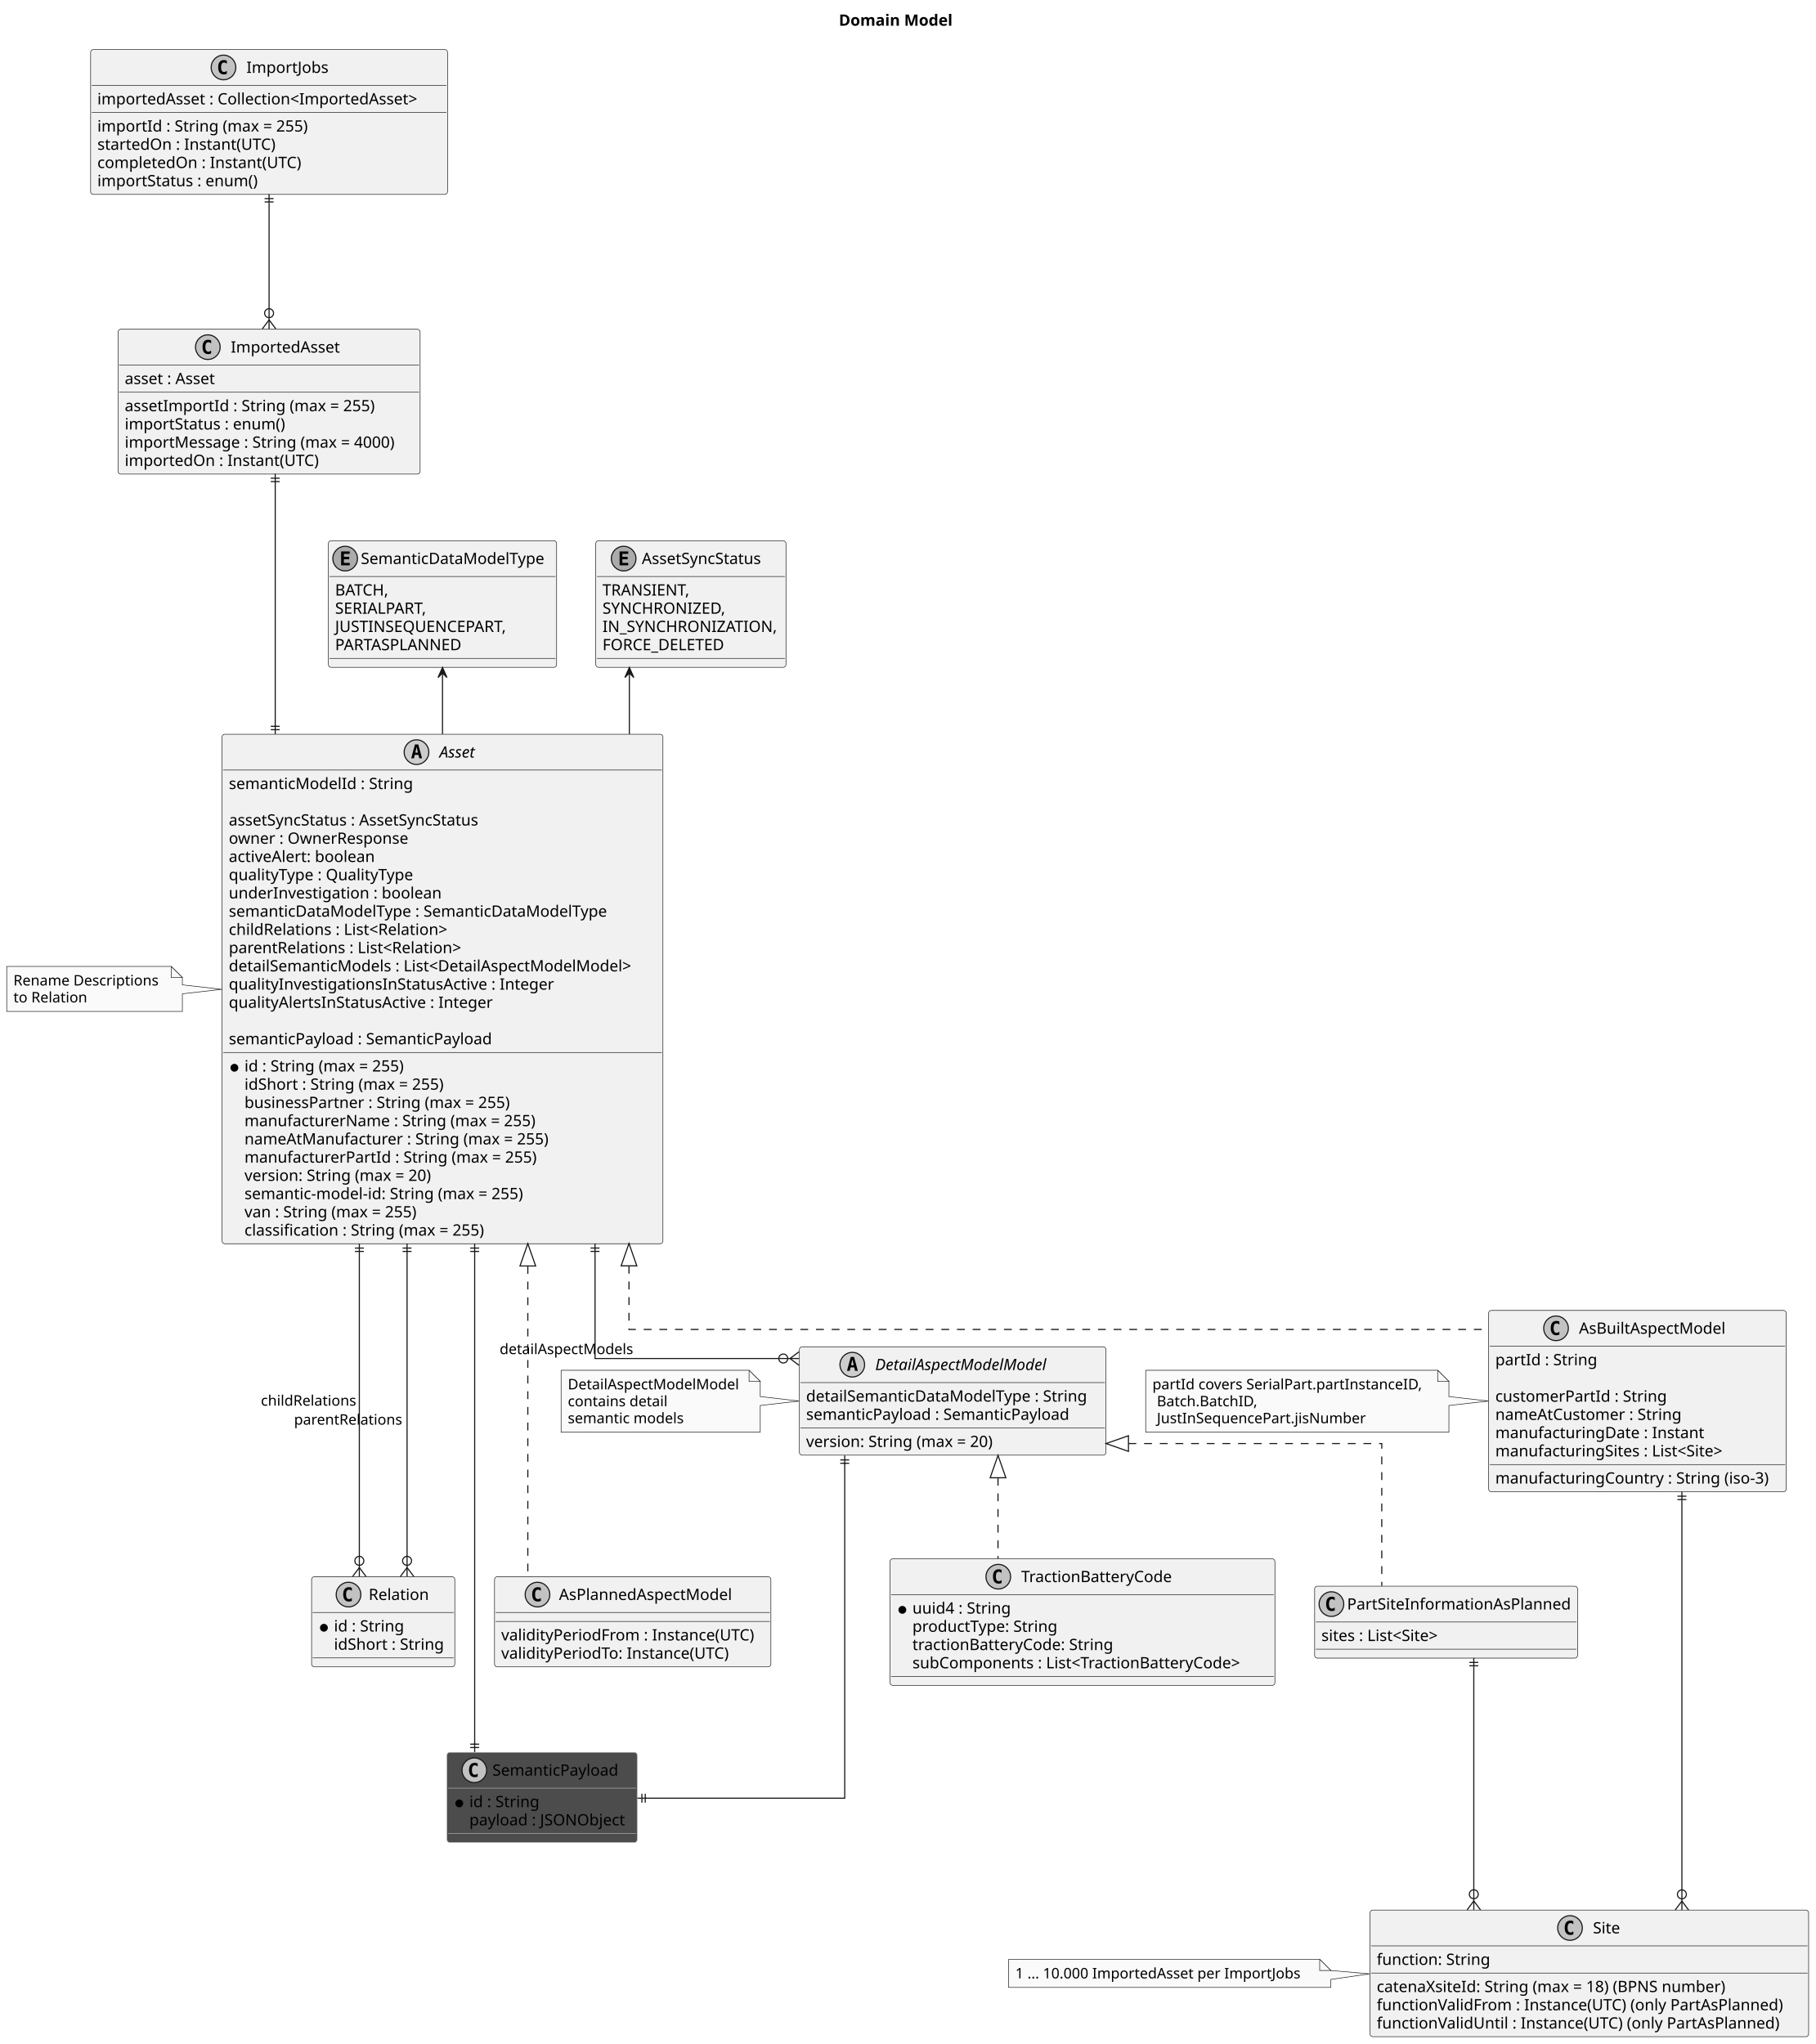
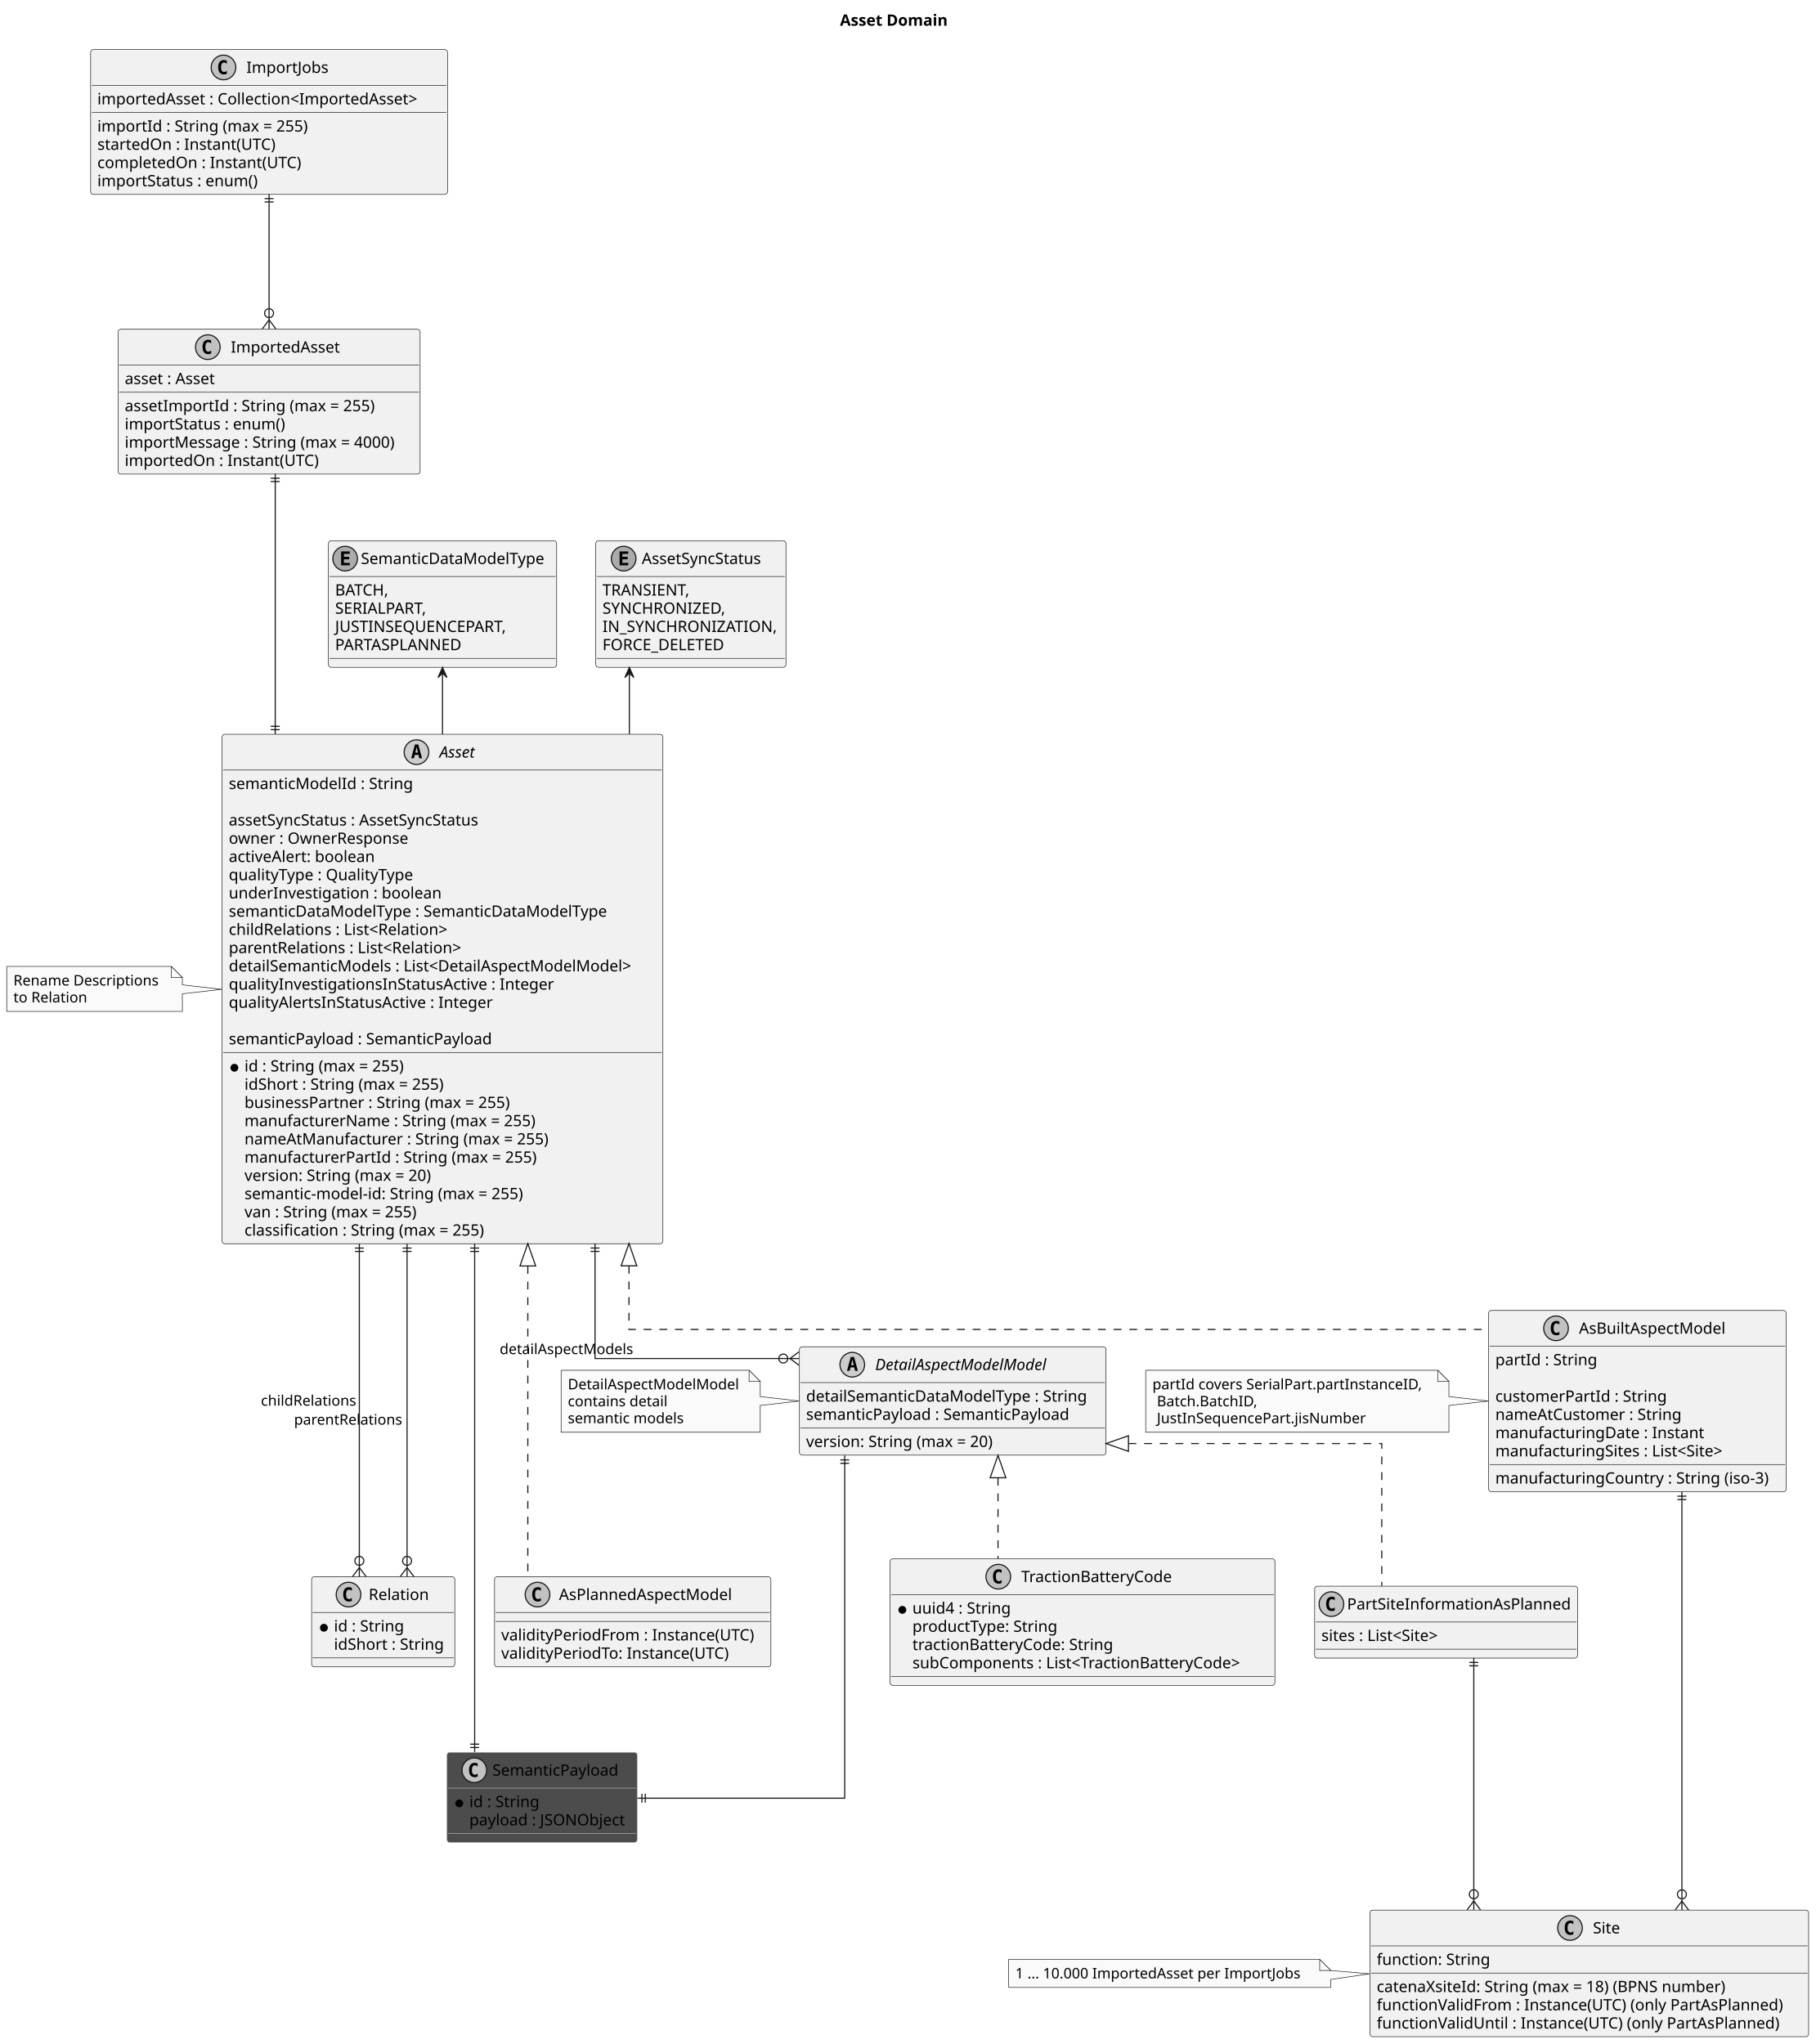
<svg xmlns="http://www.w3.org/2000/svg" contentStyleType="text/css" height="1827px" preserveAspectRatio="none" style="width:1623px;height:1827px;background:#FFFFFF;" version="1.1" viewBox="0 0 1623 1827" width="1623px" zoomAndPan="magnify">
  <defs />
  <g>
-     <text fill="#000000" font-family="Architects daughter" font-size="14" font-weight="bold" lengthAdjust="spacing" textLength="110" x="749.75" y="22.995">Domain Model</text>
+     <text fill="#000000" font-family="Architects daughter" font-size="14" font-weight="bold" lengthAdjust="spacing" textLength="108" x="750.75" y="22.995">Asset Domain</text>
    <g id="elem_ImportJobs">
      <rect codeLine="7" fill="#F1F1F1" height="129.484" id="ImportJobs" rx="2.5" ry="2.5" style="stroke:#181818;stroke-width:0.5;" width="319" x="81" y="44.297" />
      <ellipse cx="199.75" cy="60.297" fill="#C2C2C2" rx="11" ry="11" style="stroke:#181818;stroke-width:1.0;" />
      <path d="M202.719,65.938 Q202.141,66.234 201.5,66.375 Q200.859,66.531 200.156,66.531 Q197.656,66.531 196.328,64.891 Q195.016,63.234 195.016,60.109 Q195.016,56.984 196.328,55.328 Q197.656,53.672 200.156,53.672 Q200.859,53.672 201.5,53.828 Q202.156,53.984 202.719,54.281 L202.719,57 Q202.094,56.422 201.5,56.156 Q200.906,55.875 200.281,55.875 Q198.938,55.875 198.25,56.953 Q197.562,58.016 197.562,60.109 Q197.562,62.203 198.25,63.281 Q198.938,64.344 200.281,64.344 Q200.906,64.344 201.5,64.078 Q202.094,63.797 202.719,63.219 L202.719,65.938 Z " fill="#000000" />
      <text fill="#000000" font-family="Architects daughter" font-size="14" lengthAdjust="spacing" textLength="73" x="220.25" y="65.144">ImportJobs</text>
      <line style="stroke:#181818;stroke-width:0.5;" x1="82" x2="399" y1="76.297" y2="76.297" />
      <text fill="#000000" font-family="Architects daughter" font-size="14" lengthAdjust="spacing" textLength="307" x="87" y="93.292">importedAsset : Collection&lt;ImportedAsset&gt;</text>
      <line style="stroke:#181818;stroke-width:0.5;" x1="82" x2="399" y1="100.594" y2="100.594" />
      <text fill="#000000" font-family="Architects daughter" font-size="14" lengthAdjust="spacing" textLength="198" x="87" y="117.589">importId : String (max = 255)</text>
      <text fill="#000000" font-family="Architects daughter" font-size="14" lengthAdjust="spacing" textLength="168" x="87" y="133.886">startedOn : Instant(UTC)</text>
      <text fill="#000000" font-family="Architects daughter" font-size="14" lengthAdjust="spacing" textLength="193" x="87" y="150.183">completedOn : Instant(UTC)</text>
      <text fill="#000000" font-family="Architects daughter" font-size="14" lengthAdjust="spacing" textLength="151" x="87" y="166.48">importStatus : enum()</text>
    </g>
    <g id="elem_ImportedAsset">
      <rect codeLine="15" fill="#F1F1F1" height="129.484" id="ImportedAsset" rx="2.5" ry="2.5" style="stroke:#181818;stroke-width:0.5;" width="270" x="105.5" y="294.297" />
      <ellipse cx="185.75" cy="310.297" fill="#C2C2C2" rx="11" ry="11" style="stroke:#181818;stroke-width:1.0;" />
      <path d="M188.719,315.938 Q188.141,316.234 187.5,316.375 Q186.859,316.531 186.156,316.531 Q183.656,316.531 182.328,314.891 Q181.016,313.234 181.016,310.109 Q181.016,306.984 182.328,305.328 Q183.656,303.672 186.156,303.672 Q186.859,303.672 187.5,303.828 Q188.156,303.984 188.719,304.281 L188.719,307 Q188.094,306.422 187.5,306.156 Q186.906,305.875 186.281,305.875 Q184.938,305.875 184.25,306.953 Q183.562,308.016 183.562,310.109 Q183.562,312.203 184.25,313.281 Q184.938,314.344 186.281,314.344 Q186.906,314.344 187.5,314.078 Q188.094,313.797 188.719,313.219 L188.719,315.938 Z " fill="#000000" />
      <text fill="#000000" font-family="Architects daughter" font-size="14" lengthAdjust="spacing" textLength="101" x="206.25" y="315.144">ImportedAsset</text>
      <line style="stroke:#181818;stroke-width:0.5;" x1="106.5" x2="374.5" y1="326.297" y2="326.297" />
      <text fill="#000000" font-family="Architects daughter" font-size="14" lengthAdjust="spacing" textLength="90" x="111.5" y="343.292">asset : Asset</text>
      <line style="stroke:#181818;stroke-width:0.5;" x1="106.5" x2="374.5" y1="350.594" y2="350.594" />
      <text fill="#000000" font-family="Architects daughter" font-size="14" lengthAdjust="spacing" textLength="236" x="111.5" y="367.589">assetImportId : String (max = 255)</text>
      <text fill="#000000" font-family="Architects daughter" font-size="14" lengthAdjust="spacing" textLength="151" x="111.5" y="383.886">importStatus : enum()</text>
      <text fill="#000000" font-family="Architects daughter" font-size="14" lengthAdjust="spacing" textLength="258" x="111.5" y="400.183">importMessage : String (max = 4000)</text>
      <text fill="#000000" font-family="Architects daughter" font-size="14" lengthAdjust="spacing" textLength="181" x="111.5" y="416.479">importedOn : Instant(UTC)</text>
    </g>
    <g id="elem_Asset">
      <rect codeLine="24" fill="#F1F1F1" height="455.422" id="Asset" rx="2.5" ry="2.5" style="stroke:#181818;stroke-width:0.5;" width="394" x="198.5" y="656.297" />
      <ellipse cx="372.25" cy="672.297" fill="#CDCDCD" rx="11" ry="11" style="stroke:#181818;stroke-width:1.0;" />
      <path d="M372.359,667.641 L371.203,672.719 L373.531,672.719 L372.359,667.641 Z M370.875,665.406 L373.859,665.406 L377.219,677.797 L374.766,677.797 L374,674.734 L370.719,674.734 L369.969,677.797 L367.531,677.797 L370.875,665.406 Z " fill="#000000" />
      <text fill="#000000" font-family="Architects daughter" font-size="14" font-style="italic" lengthAdjust="spacing" textLength="38" x="392.75" y="677.144">Asset</text>
      <line style="stroke:#181818;stroke-width:0.5;" x1="199.5" x2="591.5" y1="688.297" y2="688.297" />
      <text fill="#000000" font-family="Architects daughter" font-size="14" lengthAdjust="spacing" textLength="170" x="204.5" y="705.292">semanticModelId : String</text>
      <text fill="#000000" font-family="Architects daughter" font-size="14" lengthAdjust="spacing" textLength="4" x="204.5" y="721.589"> </text>
      <text fill="#000000" font-family="Architects daughter" font-size="14" lengthAdjust="spacing" textLength="244" x="204.5" y="737.886">assetSyncStatus : AssetSyncStatus</text>
      <text fill="#000000" font-family="Architects daughter" font-size="14" lengthAdjust="spacing" textLength="172" x="204.5" y="754.183">owner : OwnerResponse</text>
      <text fill="#000000" font-family="Architects daughter" font-size="14" lengthAdjust="spacing" textLength="136" x="204.5" y="770.48">activeAlert: boolean</text>
      <text fill="#000000" font-family="Architects daughter" font-size="14" lengthAdjust="spacing" textLength="171" x="204.5" y="786.776">qualityType : QualityType</text>
      <text fill="#000000" font-family="Architects daughter" font-size="14" lengthAdjust="spacing" textLength="197" x="204.5" y="803.073">underInvestigation : boolean</text>
      <text fill="#000000" font-family="Architects daughter" font-size="14" lengthAdjust="spacing" textLength="356" x="204.5" y="819.37">semanticDataModelType : SemanticDataModelType</text>
      <text fill="#000000" font-family="Architects daughter" font-size="14" lengthAdjust="spacing" textLength="212" x="204.5" y="835.667">childRelations : List&lt;Relation&gt;</text>
      <text fill="#000000" font-family="Architects daughter" font-size="14" lengthAdjust="spacing" textLength="225" x="204.5" y="851.964">parentRelations : List&lt;Relation&gt;</text>
      <text fill="#000000" font-family="Architects daughter" font-size="14" lengthAdjust="spacing" textLength="382" x="204.5" y="868.261">detailSemanticModels : List&lt;DetailAspectModelModel&gt;</text>
      <text fill="#000000" font-family="Architects daughter" font-size="14" lengthAdjust="spacing" textLength="298" x="204.5" y="884.558">qualityInvestigationsInStatusActive : Integer</text>
      <text fill="#000000" font-family="Architects daughter" font-size="14" lengthAdjust="spacing" textLength="242" x="204.5" y="900.855">qualityAlertsInStatusActive : Integer</text>
      <text fill="#000000" font-family="Architects daughter" font-size="14" lengthAdjust="spacing" textLength="4" x="204.5" y="917.151"> </text>
      <text fill="#000000" font-family="Architects daughter" font-size="14" lengthAdjust="spacing" textLength="246" x="204.5" y="933.448">semanticPayload : SemanticPayload</text>
      <line style="stroke:#181818;stroke-width:0.5;" x1="199.5" x2="591.5" y1="940.75" y2="940.75" />
      <ellipse cx="209.5" cy="954.398" fill="#000000" rx="3" ry="3" style="stroke:#000000;stroke-width:1.0;" />
      <text fill="#000000" font-family="Architects daughter" font-size="14" lengthAdjust="spacing" textLength="154" x="218.5" y="957.745">id : String (max = 255)</text>
      <text fill="#000000" font-family="Architects daughter" font-size="14" lengthAdjust="spacing" textLength="191" x="218.5" y="974.042">idShort : String (max = 255)</text>
      <text fill="#000000" font-family="Architects daughter" font-size="14" lengthAdjust="spacing" textLength="259" x="218.5" y="990.339">businessPartner : String  (max = 255)</text>
      <text fill="#000000" font-family="Architects daughter" font-size="14" lengthAdjust="spacing" textLength="278" x="218.5" y="1006.636">manufacturerName : String  (max = 255)</text>
      <text fill="#000000" font-family="Architects daughter" font-size="14" lengthAdjust="spacing" textLength="290" x="218.5" y="1022.933">nameAtManufacturer : String  (max = 255)</text>
      <text fill="#000000" font-family="Architects daughter" font-size="14" lengthAdjust="spacing" textLength="273" x="218.5" y="1039.229">manufacturerPartId : String (max = 255)</text>
      <text fill="#000000" font-family="Architects daughter" font-size="14" lengthAdjust="spacing" textLength="179" x="218.5" y="1055.526">version: String (max = 20)</text>
      <text fill="#000000" font-family="Architects daughter" font-size="14" lengthAdjust="spacing" textLength="266" x="218.5" y="1071.823">semantic-model-id: String (max = 255)</text>
      <text fill="#000000" font-family="Architects daughter" font-size="14" lengthAdjust="spacing" textLength="166" x="218.5" y="1088.12">van : String (max = 255)</text>
      <text fill="#000000" font-family="Architects daughter" font-size="14" lengthAdjust="spacing" textLength="233" x="218.5" y="1104.417">classification : String  (max = 255)</text>
    </g>
    <g id="elem_GMN5">
      <path d="M6,863.797 L6,904.062 A0,0 0 0 0 6,904.062 L163,904.062 A0,0 0 0 0 163,904.062 L163,888.297 L198.33,884.297 L163,880.297 L163,873.797 L153,863.797 L6,863.797 A0,0 0 0 0 6,863.797 " fill="#FAFAFA" style="stroke:#181818;stroke-width:0.5;" />
      <path d="M153,863.797 L153,873.797 L163,873.797 L153,863.797 " fill="#FAFAFA" style="stroke:#181818;stroke-width:0.5;" />
      <text fill="#000000" font-family="Architects daughter" font-size="13" lengthAdjust="spacing" textLength="136" x="12" y="880.864">Rename Descriptions</text>
      <text fill="#000000" font-family="Architects daughter" font-size="13" lengthAdjust="spacing" textLength="68" x="12" y="895.997">to Relation</text>
    </g>
    <g id="elem_DetailAspectModelModel">
      <rect codeLine="58" fill="#F1F1F1" height="96.891" id="DetailAspectModelModel" rx="2.5" ry="2.5" style="stroke:#181818;stroke-width:0.5;" width="274" x="714.5" y="1203.797" />
      <ellipse cx="761.75" cy="1219.797" fill="#CDCDCD" rx="11" ry="11" style="stroke:#181818;stroke-width:1.0;" />
      <path d="M761.859,1215.141 L760.703,1220.219 L763.031,1220.219 L761.859,1215.141 Z M760.375,1212.906 L763.359,1212.906 L766.719,1225.297 L764.266,1225.297 L763.5,1222.234 L760.219,1222.234 L759.469,1225.297 L757.031,1225.297 L760.375,1212.906 Z " fill="#000000" />
      <text fill="#000000" font-family="Architects daughter" font-size="14" font-style="italic" lengthAdjust="spacing" textLength="171" x="782.25" y="1224.644">DetailAspectModelModel</text>
      <line style="stroke:#181818;stroke-width:0.5;" x1="715.5" x2="987.5" y1="1235.797" y2="1235.797" />
      <text fill="#000000" font-family="Architects daughter" font-size="14" lengthAdjust="spacing" textLength="262" x="720.5" y="1252.792">detailSemanticDataModelType : String</text>
      <text fill="#000000" font-family="Architects daughter" font-size="14" lengthAdjust="spacing" textLength="246" x="720.5" y="1269.089">semanticPayload : SemanticPayload</text>
      <line style="stroke:#181818;stroke-width:0.5;" x1="715.5" x2="987.5" y1="1276.391" y2="1276.391" />
      <text fill="#000000" font-family="Architects daughter" font-size="14" lengthAdjust="spacing" textLength="179" x="720.5" y="1293.386">version: String (max = 20)</text>
    </g>
    <g id="elem_GMN9">
      <path d="M501.5,1224.797 L501.5,1280.195 A0,0 0 0 0 501.5,1280.195 L679.5,1280.195 A0,0 0 0 0 679.5,1280.195 L679.5,1256.297 L714.25,1252.297 L679.5,1248.297 L679.5,1234.797 L669.5,1224.797 L501.5,1224.797 A0,0 0 0 0 501.5,1224.797 " fill="#FAFAFA" style="stroke:#181818;stroke-width:0.5;" />
      <path d="M669.5,1224.797 L669.5,1234.797 L679.5,1234.797 L669.5,1224.797 " fill="#FAFAFA" style="stroke:#181818;stroke-width:0.5;" />
      <text fill="#000000" font-family="Architects daughter" font-size="13" lengthAdjust="spacing" textLength="157" x="507.5" y="1241.864">DetailAspectModelModel</text>
      <text fill="#000000" font-family="Architects daughter" font-size="13" lengthAdjust="spacing" textLength="93" x="507.5" y="1256.997">contains detail</text>
      <text fill="#000000" font-family="Architects daughter" font-size="13" lengthAdjust="spacing" textLength="110" x="507.5" y="1272.129">semantic models</text>
    </g>
    <g id="elem_SemanticPayload">
      <rect codeLine="69" fill="#4C4C4C" height="80.594" id="SemanticPayload" rx="2.5" ry="2.5" style="stroke:#B2B2B2;stroke-width:0.5;" width="170" x="399.5" y="1566.297" />
      <ellipse cx="423.95" cy="1582.297" fill="#C2C2C2" rx="11" ry="11" style="stroke:#181818;stroke-width:1.0;" />
      <path d="M426.919,1587.938 Q426.341,1588.234 425.7,1588.375 Q425.059,1588.531 424.356,1588.531 Q421.856,1588.531 420.528,1586.891 Q419.216,1585.234 419.216,1582.109 Q419.216,1578.984 420.528,1577.328 Q421.856,1575.672 424.356,1575.672 Q425.059,1575.672 425.7,1575.828 Q426.356,1575.984 426.919,1576.281 L426.919,1579 Q426.294,1578.422 425.7,1578.156 Q425.106,1577.875 424.481,1577.875 Q423.137,1577.875 422.45,1578.953 Q421.762,1580.016 421.762,1582.109 Q421.762,1584.203 422.45,1585.281 Q423.137,1586.344 424.481,1586.344 Q425.106,1586.344 425.7,1586.078 Q426.294,1585.797 426.919,1585.219 L426.919,1587.938 Z " fill="#000000" />
      <text fill="#000000" font-family="Architects daughter" font-size="14" lengthAdjust="spacing" textLength="117" x="440.05" y="1587.144">SemanticPayload</text>
      <line style="stroke:#B2B2B2;stroke-width:0.5;" x1="400.5" x2="568.5" y1="1598.297" y2="1598.297" />
      <ellipse cx="410.5" cy="1611.945" fill="#000000" rx="3" ry="3" style="stroke:#000000;stroke-width:1.0;" />
      <text fill="#000000" font-family="Architects daughter" font-size="14" lengthAdjust="spacing" textLength="65" x="419.5" y="1615.292">id : String</text>
      <text fill="#000000" font-family="Architects daughter" font-size="14" lengthAdjust="spacing" textLength="144" x="419.5" y="1631.589">payload : JSONObject</text>
      <line style="stroke:#B2B2B2;stroke-width:0.5;" x1="400.5" x2="568.5" y1="1638.891" y2="1638.891" />
    </g>
    <g id="elem_Relation">
      <rect codeLine="74" fill="#F1F1F1" height="80.594" id="Relation" rx="2.5" ry="2.5" style="stroke:#181818;stroke-width:0.5;" width="128" x="278.5" y="1409.297" />
      <ellipse cx="311.5" cy="1425.297" fill="#C2C2C2" rx="11" ry="11" style="stroke:#181818;stroke-width:1.0;" />
      <path d="M314.469,1430.938 Q313.891,1431.234 313.25,1431.375 Q312.609,1431.531 311.906,1431.531 Q309.406,1431.531 308.078,1429.891 Q306.766,1428.234 306.766,1425.109 Q306.766,1421.984 308.078,1420.328 Q309.406,1418.672 311.906,1418.672 Q312.609,1418.672 313.25,1418.828 Q313.906,1418.984 314.469,1419.281 L314.469,1422 Q313.844,1421.422 313.25,1421.156 Q312.656,1420.875 312.031,1420.875 Q310.688,1420.875 310,1421.953 Q309.312,1423.016 309.312,1425.109 Q309.312,1427.203 310,1428.281 Q310.688,1429.344 312.031,1429.344 Q312.656,1429.344 313.25,1429.078 Q313.844,1428.797 314.469,1428.219 L314.469,1430.938 Z " fill="#000000" />
      <text fill="#000000" font-family="Architects daughter" font-size="14" lengthAdjust="spacing" textLength="56" x="329.5" y="1430.144">Relation</text>
      <line style="stroke:#181818;stroke-width:0.5;" x1="279.5" x2="405.5" y1="1441.297" y2="1441.297" />
      <ellipse cx="289.5" cy="1454.945" fill="#000000" rx="3" ry="3" style="stroke:#000000;stroke-width:1.0;" />
      <text fill="#000000" font-family="Architects daughter" font-size="14" lengthAdjust="spacing" textLength="65" x="298.5" y="1458.292">id : String</text>
      <text fill="#000000" font-family="Architects daughter" font-size="14" lengthAdjust="spacing" textLength="102" x="298.5" y="1474.589">idShort : String</text>
      <line style="stroke:#181818;stroke-width:0.5;" x1="279.5" x2="405.5" y1="1481.891" y2="1481.891" />
    </g>
    <g id="elem_SemanticDataModelType">
      <rect codeLine="79" fill="#F1F1F1" height="113.188" id="SemanticDataModelType" rx="2.5" ry="2.5" style="stroke:#181818;stroke-width:0.5;" width="204" x="293.5" y="483.297" />
      <ellipse cx="308.5" cy="499.297" fill="#ABABAB" rx="11" ry="11" style="stroke:#181818;stroke-width:1.0;" />
      <path d="M312.609,505.297 L304.891,505.297 L304.891,492.906 L312.609,492.906 L312.609,495.062 L307.344,495.062 L307.344,497.734 L312.109,497.734 L312.109,499.891 L307.344,499.891 L307.344,503.141 L312.609,503.141 L312.609,505.297 Z " fill="#000000" />
      <text fill="#000000" font-family="Architects daughter" font-size="14" lengthAdjust="spacing" textLength="172" x="322.5" y="504.144">SemanticDataModelType</text>
      <line style="stroke:#181818;stroke-width:0.5;" x1="294.5" x2="496.5" y1="515.297" y2="515.297" />
      <text fill="#000000" font-family="Architects daughter" font-size="14" lengthAdjust="spacing" textLength="52" x="299.5" y="532.292">BATCH,</text>
      <text fill="#000000" font-family="Architects daughter" font-size="14" lengthAdjust="spacing" textLength="88" x="299.5" y="548.589">SERIALPART,</text>
      <text fill="#000000" font-family="Architects daughter" font-size="14" lengthAdjust="spacing" textLength="162" x="299.5" y="564.886">JUSTINSEQUENCEPART,</text>
      <text fill="#000000" font-family="Architects daughter" font-size="14" lengthAdjust="spacing" textLength="120" x="299.5" y="581.183">PARTASPLANNED</text>
      <line style="stroke:#181818;stroke-width:0.5;" x1="294.5" x2="496.5" y1="588.484" y2="588.484" />
    </g>
    <g id="elem_AssetSyncStatus">
      <rect codeLine="86" fill="#F1F1F1" height="113.188" id="AssetSyncStatus" rx="2.5" ry="2.5" style="stroke:#181818;stroke-width:0.5;" width="170" x="532.5" y="483.297" />
      <ellipse cx="557.4" cy="499.297" fill="#ABABAB" rx="11" ry="11" style="stroke:#181818;stroke-width:1.0;" />
      <path d="M561.509,505.297 L553.791,505.297 L553.791,492.906 L561.509,492.906 L561.509,495.062 L556.244,495.062 L556.244,497.734 L561.009,497.734 L561.009,499.891 L556.244,499.891 L556.244,503.141 L561.509,503.141 L561.509,505.297 Z " fill="#000000" />
      <text fill="#000000" font-family="Architects daughter" font-size="14" lengthAdjust="spacing" textLength="116" x="573.6" y="504.144">AssetSyncStatus</text>
      <line style="stroke:#181818;stroke-width:0.5;" x1="533.5" x2="701.5" y1="515.297" y2="515.297" />
      <text fill="#000000" font-family="Architects daughter" font-size="14" lengthAdjust="spacing" textLength="82" x="538.5" y="532.292">TRANSIENT,</text>
      <text fill="#000000" font-family="Architects daughter" font-size="14" lengthAdjust="spacing" textLength="116" x="538.5" y="548.589">SYNCHRONIZED,</text>
      <text fill="#000000" font-family="Architects daughter" font-size="14" lengthAdjust="spacing" textLength="158" x="538.5" y="564.886">IN_SYNCHRONIZATION,</text>
      <text fill="#000000" font-family="Architects daughter" font-size="14" lengthAdjust="spacing" textLength="120" x="538.5" y="581.183">FORCE_DELETED</text>
      <line style="stroke:#181818;stroke-width:0.5;" x1="533.5" x2="701.5" y1="588.484" y2="588.484" />
    </g>
    <g id="elem_AsBuiltAspectModel">
      <rect codeLine="93" fill="#F1F1F1" height="162.078" id="AsBuiltAspectModel" rx="2.5" ry="2.5" style="stroke:#181818;stroke-width:0.5;" width="266" x="1330.5" y="1171.297" />
      <ellipse cx="1390.75" cy="1187.297" fill="#C2C2C2" rx="11" ry="11" style="stroke:#181818;stroke-width:1.0;" />
      <path d="M1393.719,1192.938 Q1393.141,1193.234 1392.5,1193.375 Q1391.859,1193.531 1391.156,1193.531 Q1388.656,1193.531 1387.328,1191.891 Q1386.016,1190.234 1386.016,1187.109 Q1386.016,1183.984 1387.328,1182.328 Q1388.656,1180.672 1391.156,1180.672 Q1391.859,1180.672 1392.5,1180.828 Q1393.156,1180.984 1393.719,1181.281 L1393.719,1184 Q1393.094,1183.422 1392.5,1183.156 Q1391.906,1182.875 1391.281,1182.875 Q1389.938,1182.875 1389.25,1183.953 Q1388.562,1185.016 1388.562,1187.109 Q1388.562,1189.203 1389.25,1190.281 Q1389.938,1191.344 1391.281,1191.344 Q1391.906,1191.344 1392.5,1191.078 Q1393.094,1190.797 1393.719,1190.219 L1393.719,1192.938 Z " fill="#000000" />
      <text fill="#000000" font-family="Architects daughter" font-size="14" lengthAdjust="spacing" textLength="137" x="1411.25" y="1192.144">AsBuiltAspectModel</text>
      <line style="stroke:#181818;stroke-width:0.5;" x1="1331.5" x2="1595.5" y1="1203.297" y2="1203.297" />
      <text fill="#000000" font-family="Architects daughter" font-size="14" lengthAdjust="spacing" textLength="92" x="1336.5" y="1220.292">partId : String</text>
      <text fill="#000000" font-family="Architects daughter" font-size="14" lengthAdjust="spacing" textLength="4" x="1336.5" y="1236.589"> </text>
      <text fill="#000000" font-family="Architects daughter" font-size="14" lengthAdjust="spacing" textLength="158" x="1336.5" y="1252.886">customerPartId : String</text>
      <text fill="#000000" font-family="Architects daughter" font-size="14" lengthAdjust="spacing" textLength="174" x="1336.5" y="1269.183">nameAtCustomer : String</text>
      <text fill="#000000" font-family="Architects daughter" font-size="14" lengthAdjust="spacing" textLength="192" x="1336.5" y="1285.479">manufacturingDate : Instant</text>
      <text fill="#000000" font-family="Architects daughter" font-size="14" lengthAdjust="spacing" textLength="219" x="1336.5" y="1301.776">manufacturingSites : List&lt;Site&gt;</text>
      <line style="stroke:#181818;stroke-width:0.5;" x1="1331.5" x2="1595.5" y1="1309.078" y2="1309.078" />
      <text fill="#000000" font-family="Architects daughter" font-size="14" lengthAdjust="spacing" textLength="254" x="1336.5" y="1326.073">manufacturingCountry : String (iso-3)</text>
    </g>
    <g id="elem_GMN17">
      <path d="M1024,1224.797 L1024,1280.195 A0,0 0 0 0 1024,1280.195 L1295,1280.195 A0,0 0 0 0 1295,1280.195 L1295,1256.297 L1330.31,1252.297 L1295,1248.297 L1295,1234.797 L1285,1224.797 L1024,1224.797 A0,0 0 0 0 1024,1224.797 " fill="#FAFAFA" style="stroke:#181818;stroke-width:0.5;" />
      <path d="M1285,1224.797 L1285,1234.797 L1295,1234.797 L1285,1224.797 " fill="#FAFAFA" style="stroke:#181818;stroke-width:0.5;" />
      <text fill="#000000" font-family="Architects daughter" font-size="13" lengthAdjust="spacing" textLength="250" x="1030" y="1241.864">partId covers SerialPart.partInstanceID,</text>
      <text fill="#000000" font-family="Architects daughter" font-size="13" lengthAdjust="spacing" textLength="95" x="1034" y="1256.997">Batch.BatchID,</text>
      <text fill="#000000" font-family="Architects daughter" font-size="13" lengthAdjust="spacing" textLength="193" x="1034" y="1272.129">JustInSequencePart.jisNumber</text>
    </g>
    <g id="elem_TractionBatteryCode">
      <rect codeLine="109" fill="#F1F1F1" height="113.188" id="TractionBatteryCode" rx="2.5" ry="2.5" style="stroke:#181818;stroke-width:0.5;" width="344" x="795.5" y="1393.297" />
      <ellipse cx="892.25" cy="1409.297" fill="#C2C2C2" rx="11" ry="11" style="stroke:#181818;stroke-width:1.0;" />
      <path d="M895.219,1414.938 Q894.641,1415.234 894,1415.375 Q893.359,1415.531 892.656,1415.531 Q890.156,1415.531 888.828,1413.891 Q887.516,1412.234 887.516,1409.109 Q887.516,1405.984 888.828,1404.328 Q890.156,1402.672 892.656,1402.672 Q893.359,1402.672 894,1402.828 Q894.656,1402.984 895.219,1403.281 L895.219,1406 Q894.594,1405.422 894,1405.156 Q893.406,1404.875 892.781,1404.875 Q891.438,1404.875 890.75,1405.953 Q890.062,1407.016 890.062,1409.109 Q890.062,1411.203 890.75,1412.281 Q891.438,1413.344 892.781,1413.344 Q893.406,1413.344 894,1413.078 Q894.594,1412.797 895.219,1412.219 L895.219,1414.938 Z " fill="#000000" />
      <text fill="#000000" font-family="Architects daughter" font-size="14" lengthAdjust="spacing" textLength="142" x="912.75" y="1414.144">TractionBatteryCode</text>
      <line style="stroke:#181818;stroke-width:0.5;" x1="796.5" x2="1138.5" y1="1425.297" y2="1425.297" />
      <ellipse cx="806.5" cy="1438.945" fill="#000000" rx="3" ry="3" style="stroke:#000000;stroke-width:1.0;" />
      <text fill="#000000" font-family="Architects daughter" font-size="14" lengthAdjust="spacing" textLength="92" x="815.5" y="1442.292">uuid4 : String</text>
      <text fill="#000000" font-family="Architects daughter" font-size="14" lengthAdjust="spacing" textLength="137" x="815.5" y="1458.589">productType: String</text>
      <text fill="#000000" font-family="Architects daughter" font-size="14" lengthAdjust="spacing" textLength="187" x="815.5" y="1474.886">tractionBatteryCode: String</text>
      <text fill="#000000" font-family="Architects daughter" font-size="14" lengthAdjust="spacing" textLength="318" x="815.5" y="1491.183">subComponents : List&lt;TractionBatteryCode&gt;</text>
      <line style="stroke:#181818;stroke-width:0.5;" x1="796.5" x2="1138.5" y1="1498.484" y2="1498.484" />
    </g>
    <g id="elem_AsPlannedAspectModel">
      <rect codeLine="116" fill="#F1F1F1" height="80.594" id="AsPlannedAspectModel" rx="2.5" ry="2.5" style="stroke:#181818;stroke-width:0.5;" width="247" x="442" y="1409.297" />
      <ellipse cx="480.4" cy="1425.297" fill="#C2C2C2" rx="11" ry="11" style="stroke:#181818;stroke-width:1.0;" />
      <path d="M483.369,1430.938 Q482.791,1431.234 482.15,1431.375 Q481.509,1431.531 480.806,1431.531 Q478.306,1431.531 476.978,1429.891 Q475.666,1428.234 475.666,1425.109 Q475.666,1421.984 476.978,1420.328 Q478.306,1418.672 480.806,1418.672 Q481.509,1418.672 482.15,1418.828 Q482.806,1418.984 483.369,1419.281 L483.369,1422 Q482.744,1421.422 482.15,1421.156 Q481.556,1420.875 480.931,1420.875 Q479.587,1420.875 478.9,1421.953 Q478.212,1423.016 478.212,1425.109 Q478.212,1427.203 478.9,1428.281 Q479.587,1429.344 480.931,1429.344 Q481.556,1429.344 482.15,1429.078 Q482.744,1428.797 483.369,1428.219 L483.369,1430.938 Z " fill="#000000" />
      <text fill="#000000" font-family="Architects daughter" font-size="14" lengthAdjust="spacing" textLength="163" x="499.6" y="1430.144">AsPlannedAspectModel</text>
      <line style="stroke:#181818;stroke-width:0.5;" x1="443" x2="688" y1="1441.297" y2="1441.297" />
      <line style="stroke:#181818;stroke-width:0.5;" x1="443" x2="688" y1="1449.297" y2="1449.297" />
      <text fill="#000000" font-family="Architects daughter" font-size="14" lengthAdjust="spacing" textLength="235" x="448" y="1466.292">validityPeriodFrom : Instance(UTC)</text>
      <text fill="#000000" font-family="Architects daughter" font-size="14" lengthAdjust="spacing" textLength="214" x="448" y="1482.589">validityPeriodTo: Instance(UTC)</text>
    </g>
    <g id="elem_PartSiteInformationAsPlanned">
      <rect codeLine="121" fill="#F1F1F1" height="64.297" id="PartSiteInformationAsPlanned" rx="2.5" ry="2.5" style="stroke:#181818;stroke-width:0.5;" width="235" x="1175" y="1417.797" />
      <ellipse cx="1190" cy="1433.797" fill="#C2C2C2" rx="11" ry="11" style="stroke:#181818;stroke-width:1.0;" />
      <path d="M1192.969,1439.438 Q1192.391,1439.734 1191.75,1439.875 Q1191.109,1440.031 1190.406,1440.031 Q1187.906,1440.031 1186.578,1438.391 Q1185.266,1436.734 1185.266,1433.609 Q1185.266,1430.484 1186.578,1428.828 Q1187.906,1427.172 1190.406,1427.172 Q1191.109,1427.172 1191.75,1427.328 Q1192.406,1427.484 1192.969,1427.781 L1192.969,1430.5 Q1192.344,1429.922 1191.75,1429.656 Q1191.156,1429.375 1190.531,1429.375 Q1189.188,1429.375 1188.5,1430.453 Q1187.812,1431.516 1187.812,1433.609 Q1187.812,1435.703 1188.5,1436.781 Q1189.188,1437.844 1190.531,1437.844 Q1191.156,1437.844 1191.75,1437.578 Q1192.344,1437.297 1192.969,1436.719 L1192.969,1439.438 Z " fill="#000000" />
      <text fill="#000000" font-family="Architects daughter" font-size="14" lengthAdjust="spacing" textLength="203" x="1204" y="1438.644">PartSiteInformationAsPlanned</text>
      <line style="stroke:#181818;stroke-width:0.5;" x1="1176" x2="1409" y1="1449.797" y2="1449.797" />
      <text fill="#000000" font-family="Architects daughter" font-size="14" lengthAdjust="spacing" textLength="119" x="1181" y="1466.792">sites : List&lt;Site&gt;</text>
      <line style="stroke:#181818;stroke-width:0.5;" x1="1176" x2="1409" y1="1474.094" y2="1474.094" />
    </g>
    <g id="elem_Site">
      <rect codeLine="125" fill="#F1F1F1" height="113.188" id="Site" rx="2.5" ry="2.5" style="stroke:#181818;stroke-width:0.5;" width="392" x="1224.5" y="1707.297" />
      <ellipse cx="1403.25" cy="1723.297" fill="#C2C2C2" rx="11" ry="11" style="stroke:#181818;stroke-width:1.0;" />
      <path d="M1406.219,1728.938 Q1405.641,1729.234 1405,1729.375 Q1404.359,1729.531 1403.656,1729.531 Q1401.156,1729.531 1399.828,1727.891 Q1398.516,1726.234 1398.516,1723.109 Q1398.516,1719.984 1399.828,1718.328 Q1401.156,1716.672 1403.656,1716.672 Q1404.359,1716.672 1405,1716.828 Q1405.656,1716.984 1406.219,1717.281 L1406.219,1720 Q1405.594,1719.422 1405,1719.156 Q1404.406,1718.875 1403.781,1718.875 Q1402.438,1718.875 1401.75,1719.953 Q1401.062,1721.016 1401.062,1723.109 Q1401.062,1725.203 1401.75,1726.281 Q1402.438,1727.344 1403.781,1727.344 Q1404.406,1727.344 1405,1727.078 Q1405.594,1726.797 1406.219,1726.219 L1406.219,1728.938 Z " fill="#000000" />
      <text fill="#000000" font-family="Architects daughter" font-size="14" lengthAdjust="spacing" textLength="26" x="1423.75" y="1728.144">Site</text>
      <line style="stroke:#181818;stroke-width:0.5;" x1="1225.5" x2="1615.5" y1="1739.297" y2="1739.297" />
      <text fill="#000000" font-family="Architects daughter" font-size="14" lengthAdjust="spacing" textLength="105" x="1230.5" y="1756.292">function: String</text>
      <line style="stroke:#181818;stroke-width:0.5;" x1="1225.5" x2="1615.5" y1="1763.594" y2="1763.594" />
      <text fill="#000000" font-family="Architects daughter" font-size="14" lengthAdjust="spacing" textLength="332" x="1230.5" y="1780.589">catenaXsiteId: String (max = 18) (BPNS number)</text>
      <text fill="#000000" font-family="Architects daughter" font-size="14" lengthAdjust="spacing" textLength="380" x="1230.5" y="1796.886">functionValidFrom : Instance(UTC) (only PartAsPlanned)</text>
      <text fill="#000000" font-family="Architects daughter" font-size="14" lengthAdjust="spacing" textLength="375" x="1230.5" y="1813.183">functionValidUntil : Instance(UTC) (only PartAsPlanned)</text>
    </g>
    <g id="elem_GMN26">
      <path d="M901.5,1751.297 L901.5,1776.43 A0,0 0 0 0 901.5,1776.43 L1189.5,1776.43 A0,0 0 0 0 1189.5,1776.43 L1189.5,1769.297 L1224.24,1764.297 L1189.5,1761.297 L1189.5,1761.297 L1179.5,1751.297 L901.5,1751.297 A0,0 0 0 0 901.5,1751.297 " fill="#FAFAFA" style="stroke:#181818;stroke-width:0.5;" />
      <path d="M1179.5,1751.297 L1179.5,1761.297 L1189.5,1761.297 L1179.5,1751.297 " fill="#FAFAFA" style="stroke:#181818;stroke-width:0.5;" />
      <text fill="#000000" font-family="Architects daughter" font-size="13" lengthAdjust="spacing" textLength="267" x="907.5" y="1768.364">1 ... 10.000 ImportedAsset per ImportJobs</text>
    </g>
    <g id="link_ImportedAsset_Asset">
      <path codeLine="133" d="M246,430.437 C246,430.437 246,649.197 246,649.197 " fill="none" id="ImportedAsset-Asset" style="stroke:#181818;stroke-width:1.0;" />
      <line style="stroke:#181818;stroke-width:1.0;" x1="242" x2="250" y1="427.437" y2="427.437" />
      <line style="stroke:#181818;stroke-width:1.0;" x1="242" x2="250" y1="430.437" y2="430.437" />
      <line style="stroke:#181818;stroke-width:1.0;" x1="246" x2="246" y1="431.437" y2="423.437" />
      <line style="stroke:#181818;stroke-width:1.0;" x1="250" x2="242" y1="652.197" y2="652.197" />
      <line style="stroke:#181818;stroke-width:1.0;" x1="250" x2="242" y1="649.197" y2="649.197" />
      <line style="stroke:#181818;stroke-width:1.0;" x1="246" x2="246" y1="648.197" y2="656.197" />
    </g>
    <g id="link_ImportJobs_ImportedAsset">
      <path codeLine="134" d="M240.5,181.507 C240.5,181.507 240.5,285.927 240.5,285.927 " fill="none" id="ImportJobs-ImportedAsset" style="stroke:#181818;stroke-width:1.0;" />
      <line style="stroke:#181818;stroke-width:1.0;" x1="236.5" x2="244.5" y1="177.507" y2="177.507" />
      <line style="stroke:#181818;stroke-width:1.0;" x1="236.5" x2="244.5" y1="180.507" y2="180.507" />
      <line style="stroke:#181818;stroke-width:1.0;" x1="240.5" x2="240.5" y1="181.507" y2="173.507" />
      <line style="stroke:#181818;stroke-width:1.0;" x1="240.5" x2="246.5" y1="285.927" y2="293.927" />
      <line style="stroke:#181818;stroke-width:1.0;" x1="240.5" x2="234.5" y1="285.927" y2="293.927" />
      <line style="stroke:#181818;stroke-width:1.0;" x1="240.5" x2="240.5" y1="285.927" y2="293.927" />
      <ellipse cx="240.5" cy="279.927" fill="none" rx="4" ry="4" style="stroke:#181818;stroke-width:1.0;" />
    </g>
    <g id="link_SemanticDataModelType_Asset">
      <path codeLine="138" d="M395.5,601.597 C395.5,601.597 395.5,656.177 395.5,656.177 " fill="none" id="SemanticDataModelType-backto-Asset" style="stroke:#181818;stroke-width:1.0;" />
      <polygon fill="#181818" points="395.5,596.597,391.5,605.597,395.5,601.597,399.5,605.597,395.5,596.597" style="stroke:#181818;stroke-width:1.0;" />
    </g>
    <g id="link_AssetSyncStatus_Asset">
      <path codeLine="139" d="M562.5,601.597 C562.5,601.597 562.5,656.177 562.5,656.177 " fill="none" id="AssetSyncStatus-backto-Asset" style="stroke:#181818;stroke-width:1.0;" />
      <polygon fill="#181818" points="562.5,596.597,558.5,605.597,562.5,601.597,566.5,605.597,562.5,596.597" style="stroke:#181818;stroke-width:1.0;" />
    </g>
    <g id="link_Asset_AsBuiltAspectModel">
      <path codeLine="140" d="M562.17,1131.457 C562.17,1131.457 562.17,1188.297 562.17,1188.297 C562.17,1188.297 1079.12,1188.297 1330.02,1188.297 " fill="none" id="Asset-backto-AsBuiltAspectModel" style="stroke:#181818;stroke-width:1.0;stroke-dasharray:7.0,7.0;" />
      <polygon fill="none" points="555.17,1131.457,562.17,1111.457,569.17,1131.457,555.17,1131.457" style="stroke:#181818;stroke-width:1.0;" />
    </g>
    <g id="link_Asset_AsPlannedAspectModel">
      <path codeLine="141" d="M471.75,1131.567 C471.75,1131.567 471.75,1409.127 471.75,1409.127 " fill="none" id="Asset-backto-AsPlannedAspectModel" style="stroke:#181818;stroke-width:1.0;stroke-dasharray:7.0,7.0;" />
      <polygon fill="none" points="464.75,1131.567,471.75,1111.567,478.75,1131.567,464.75,1131.567" style="stroke:#181818;stroke-width:1.0;" />
    </g>
    <g id="link_AsBuiltAspectModel_Site">
      <path codeLine="143" d="M1503.25,1341.347 C1503.25,1341.347 1503.25,1699.257 1503.25,1699.257 " fill="none" id="AsBuiltAspectModel-Site" style="stroke:#181818;stroke-width:1.0;" />
      <line style="stroke:#181818;stroke-width:1.0;" x1="1499.25" x2="1507.25" y1="1337.347" y2="1337.347" />
      <line style="stroke:#181818;stroke-width:1.0;" x1="1499.25" x2="1507.25" y1="1340.347" y2="1340.347" />
      <line style="stroke:#181818;stroke-width:1.0;" x1="1503.25" x2="1503.25" y1="1341.347" y2="1333.347" />
      <line style="stroke:#181818;stroke-width:1.0;" x1="1503.25" x2="1509.25" y1="1699.257" y2="1707.257" />
      <line style="stroke:#181818;stroke-width:1.0;" x1="1503.25" x2="1497.25" y1="1699.257" y2="1707.257" />
      <line style="stroke:#181818;stroke-width:1.0;" x1="1503.25" x2="1503.25" y1="1699.257" y2="1707.257" />
      <ellipse cx="1503.25" cy="1693.257" fill="none" rx="4" ry="4" style="stroke:#181818;stroke-width:1.0;" />
    </g>
    <g id="link_PartSiteInformationAsPlanned_Site">
      <path codeLine="144" d="M1317.25,1489.927 C1317.25,1489.927 1317.25,1699.147 1317.25,1699.147 " fill="none" id="PartSiteInformationAsPlanned-Site" style="stroke:#181818;stroke-width:1.0;" />
      <line style="stroke:#181818;stroke-width:1.0;" x1="1313.25" x2="1321.25" y1="1485.927" y2="1485.927" />
      <line style="stroke:#181818;stroke-width:1.0;" x1="1313.25" x2="1321.25" y1="1488.927" y2="1488.927" />
      <line style="stroke:#181818;stroke-width:1.0;" x1="1317.25" x2="1317.25" y1="1489.927" y2="1481.927" />
      <line style="stroke:#181818;stroke-width:1.0;" x1="1317.25" x2="1323.25" y1="1699.147" y2="1707.147" />
      <line style="stroke:#181818;stroke-width:1.0;" x1="1317.25" x2="1311.25" y1="1699.147" y2="1707.147" />
      <line style="stroke:#181818;stroke-width:1.0;" x1="1317.25" x2="1317.25" y1="1699.147" y2="1707.147" />
      <ellipse cx="1317.25" cy="1693.147" fill="none" rx="4" ry="4" style="stroke:#181818;stroke-width:1.0;" />
    </g>
    <g id="link_Asset_Relation">
      <path codeLine="146" d="M321.17,1119.567 C321.17,1119.567 321.17,1401.127 321.17,1401.127 " fill="none" id="Asset-Relation" style="stroke:#181818;stroke-width:1.0;" />
      <line style="stroke:#181818;stroke-width:1.0;" x1="317.17" x2="325.17" y1="1115.567" y2="1115.567" />
      <line style="stroke:#181818;stroke-width:1.0;" x1="317.17" x2="325.17" y1="1118.567" y2="1118.567" />
      <line style="stroke:#181818;stroke-width:1.0;" x1="321.17" x2="321.17" y1="1119.567" y2="1111.567" />
      <line style="stroke:#181818;stroke-width:1.0;" x1="321.17" x2="327.17" y1="1401.127" y2="1409.127" />
      <line style="stroke:#181818;stroke-width:1.0;" x1="321.17" x2="315.17" y1="1401.127" y2="1409.127" />
      <line style="stroke:#181818;stroke-width:1.0;" x1="321.17" x2="321.17" y1="1401.127" y2="1409.127" />
      <ellipse cx="321.17" cy="1395.127" fill="none" rx="4" ry="4" style="stroke:#181818;stroke-width:1.0;" />
      <text fill="#000000" font-family="Architects daughter" font-size="13" lengthAdjust="spacing" textLength="87" x="233.17" y="1256.414">childRelations</text>
    </g>
    <g id="link_Asset_Relation">
      <path codeLine="147" d="M363.83,1119.567 C363.83,1119.567 363.83,1401.127 363.83,1401.127 " fill="none" id="Asset-Relation-1" style="stroke:#181818;stroke-width:1.0;" />
      <line style="stroke:#181818;stroke-width:1.0;" x1="359.83" x2="367.83" y1="1115.567" y2="1115.567" />
      <line style="stroke:#181818;stroke-width:1.0;" x1="359.83" x2="367.83" y1="1118.567" y2="1118.567" />
      <line style="stroke:#181818;stroke-width:1.0;" x1="363.83" x2="363.83" y1="1119.567" y2="1111.567" />
      <line style="stroke:#181818;stroke-width:1.0;" x1="363.83" x2="369.83" y1="1401.127" y2="1409.127" />
      <line style="stroke:#181818;stroke-width:1.0;" x1="363.83" x2="357.83" y1="1401.127" y2="1409.127" />
      <line style="stroke:#181818;stroke-width:1.0;" x1="363.83" x2="363.83" y1="1401.127" y2="1409.127" />
      <ellipse cx="363.83" cy="1395.127" fill="none" rx="4" ry="4" style="stroke:#181818;stroke-width:1.0;" />
      <text fill="#000000" font-family="Architects daughter" font-size="13" lengthAdjust="spacing" textLength="100" x="262.83" y="1273.414">parentRelations</text>
    </g>
    <g id="link_Asset_DetailAspectModelModel">
      <path codeLine="148" d="M531.83,1119.537 C531.83,1119.537 531.83,1214.297 531.83,1214.297 C531.83,1214.297 706.08,1214.297 706.08,1214.297 " fill="none" id="Asset-DetailAspectModelModel" style="stroke:#181818;stroke-width:1.0;" />
      <line style="stroke:#181818;stroke-width:1.0;" x1="527.83" x2="535.83" y1="1115.537" y2="1115.537" />
      <line style="stroke:#181818;stroke-width:1.0;" x1="527.83" x2="535.83" y1="1118.537" y2="1118.537" />
      <line style="stroke:#181818;stroke-width:1.0;" x1="531.83" x2="531.83" y1="1119.537" y2="1111.537" />
      <line style="stroke:#181818;stroke-width:1.0;" x1="706.08" x2="714.08" y1="1214.297" y2="1208.297" />
      <line style="stroke:#181818;stroke-width:1.0;" x1="706.08" x2="714.08" y1="1214.297" y2="1220.297" />
      <line style="stroke:#181818;stroke-width:1.0;" x1="706.08" x2="714.08" y1="1214.297" y2="1214.297" />
      <ellipse cx="700.08" cy="1214.297" fill="none" rx="4" ry="4" style="stroke:#181818;stroke-width:1.0;" />
      <text fill="#000000" font-family="Architects daughter" font-size="13" lengthAdjust="spacing" textLength="124" x="446.58" y="1210.364">detailAspectModels</text>
    </g>
    <g id="link_DetailAspectModelModel_TractionBatteryCode">
      <path codeLine="149" d="M892,1320.867 C892,1320.867 892,1393.007 892,1393.007 " fill="none" id="DetailAspectModelModel-backto-TractionBatteryCode" style="stroke:#181818;stroke-width:1.0;stroke-dasharray:7.0,7.0;" />
      <polygon fill="none" points="885,1320.867,892,1300.867,899,1320.867,885,1320.867" style="stroke:#181818;stroke-width:1.0;" />
    </g>
    <g id="link_DetailAspectModelModel_PartSiteInformationAsPlanned">
      <path codeLine="150" d="M1008.6,1290.297 C1008.6,1290.297 1235,1290.297 1235,1290.297 C1235,1290.297 1235,1370.917 1235,1417.517 " fill="none" id="DetailAspectModelModel-backto-PartSiteInformationAsPlanned" style="stroke:#181818;stroke-width:1.0;stroke-dasharray:7.0,7.0;" />
      <polygon fill="none" points="1008.6,1297.297,988.6,1290.297,1008.6,1283.297,1008.6,1297.297" style="stroke:#181818;stroke-width:1.0;" />
    </g>
    <g id="link_Asset_SemanticPayload">
      <path codeLine="152" d="M424.25,1118.567 C424.25,1118.567 424.25,1558.997 424.25,1558.997 " fill="none" id="Asset-SemanticPayload" style="stroke:#181818;stroke-width:1.0;" />
      <line style="stroke:#181818;stroke-width:1.0;" x1="420.25" x2="428.25" y1="1115.567" y2="1115.567" />
      <line style="stroke:#181818;stroke-width:1.0;" x1="420.25" x2="428.25" y1="1118.567" y2="1118.567" />
      <line style="stroke:#181818;stroke-width:1.0;" x1="424.25" x2="424.25" y1="1119.567" y2="1111.567" />
      <line style="stroke:#181818;stroke-width:1.0;" x1="428.25" x2="420.25" y1="1561.997" y2="1561.997" />
      <line style="stroke:#181818;stroke-width:1.0;" x1="428.25" x2="420.25" y1="1558.997" y2="1558.997" />
      <line style="stroke:#181818;stroke-width:1.0;" x1="424.25" x2="424.25" y1="1557.997" y2="1565.997" />
    </g>
    <g id="link_DetailAspectModelModel_SemanticPayload">
      <path codeLine="153" d="M755,1307.917 C755,1307.917 755,1607.297 755,1607.297 C755,1607.297 576.72,1607.297 576.72,1607.297 " fill="none" id="DetailAspectModelModel-SemanticPayload" style="stroke:#181818;stroke-width:1.0;" />
      <line style="stroke:#181818;stroke-width:1.0;" x1="751" x2="759" y1="1304.917" y2="1304.917" />
      <line style="stroke:#181818;stroke-width:1.0;" x1="751" x2="759" y1="1307.917" y2="1307.917" />
      <line style="stroke:#181818;stroke-width:1.0;" x1="755" x2="755" y1="1308.917" y2="1300.917" />
      <line style="stroke:#181818;stroke-width:1.0;" x1="573.72" x2="573.72" y1="1611.297" y2="1603.297" />
      <line style="stroke:#181818;stroke-width:1.0;" x1="576.72" x2="576.72" y1="1611.297" y2="1603.297" />
      <line style="stroke:#181818;stroke-width:1.0;" x1="577.72" x2="569.72" y1="1607.297" y2="1607.297" />
    </g>
  </g>
</svg>
